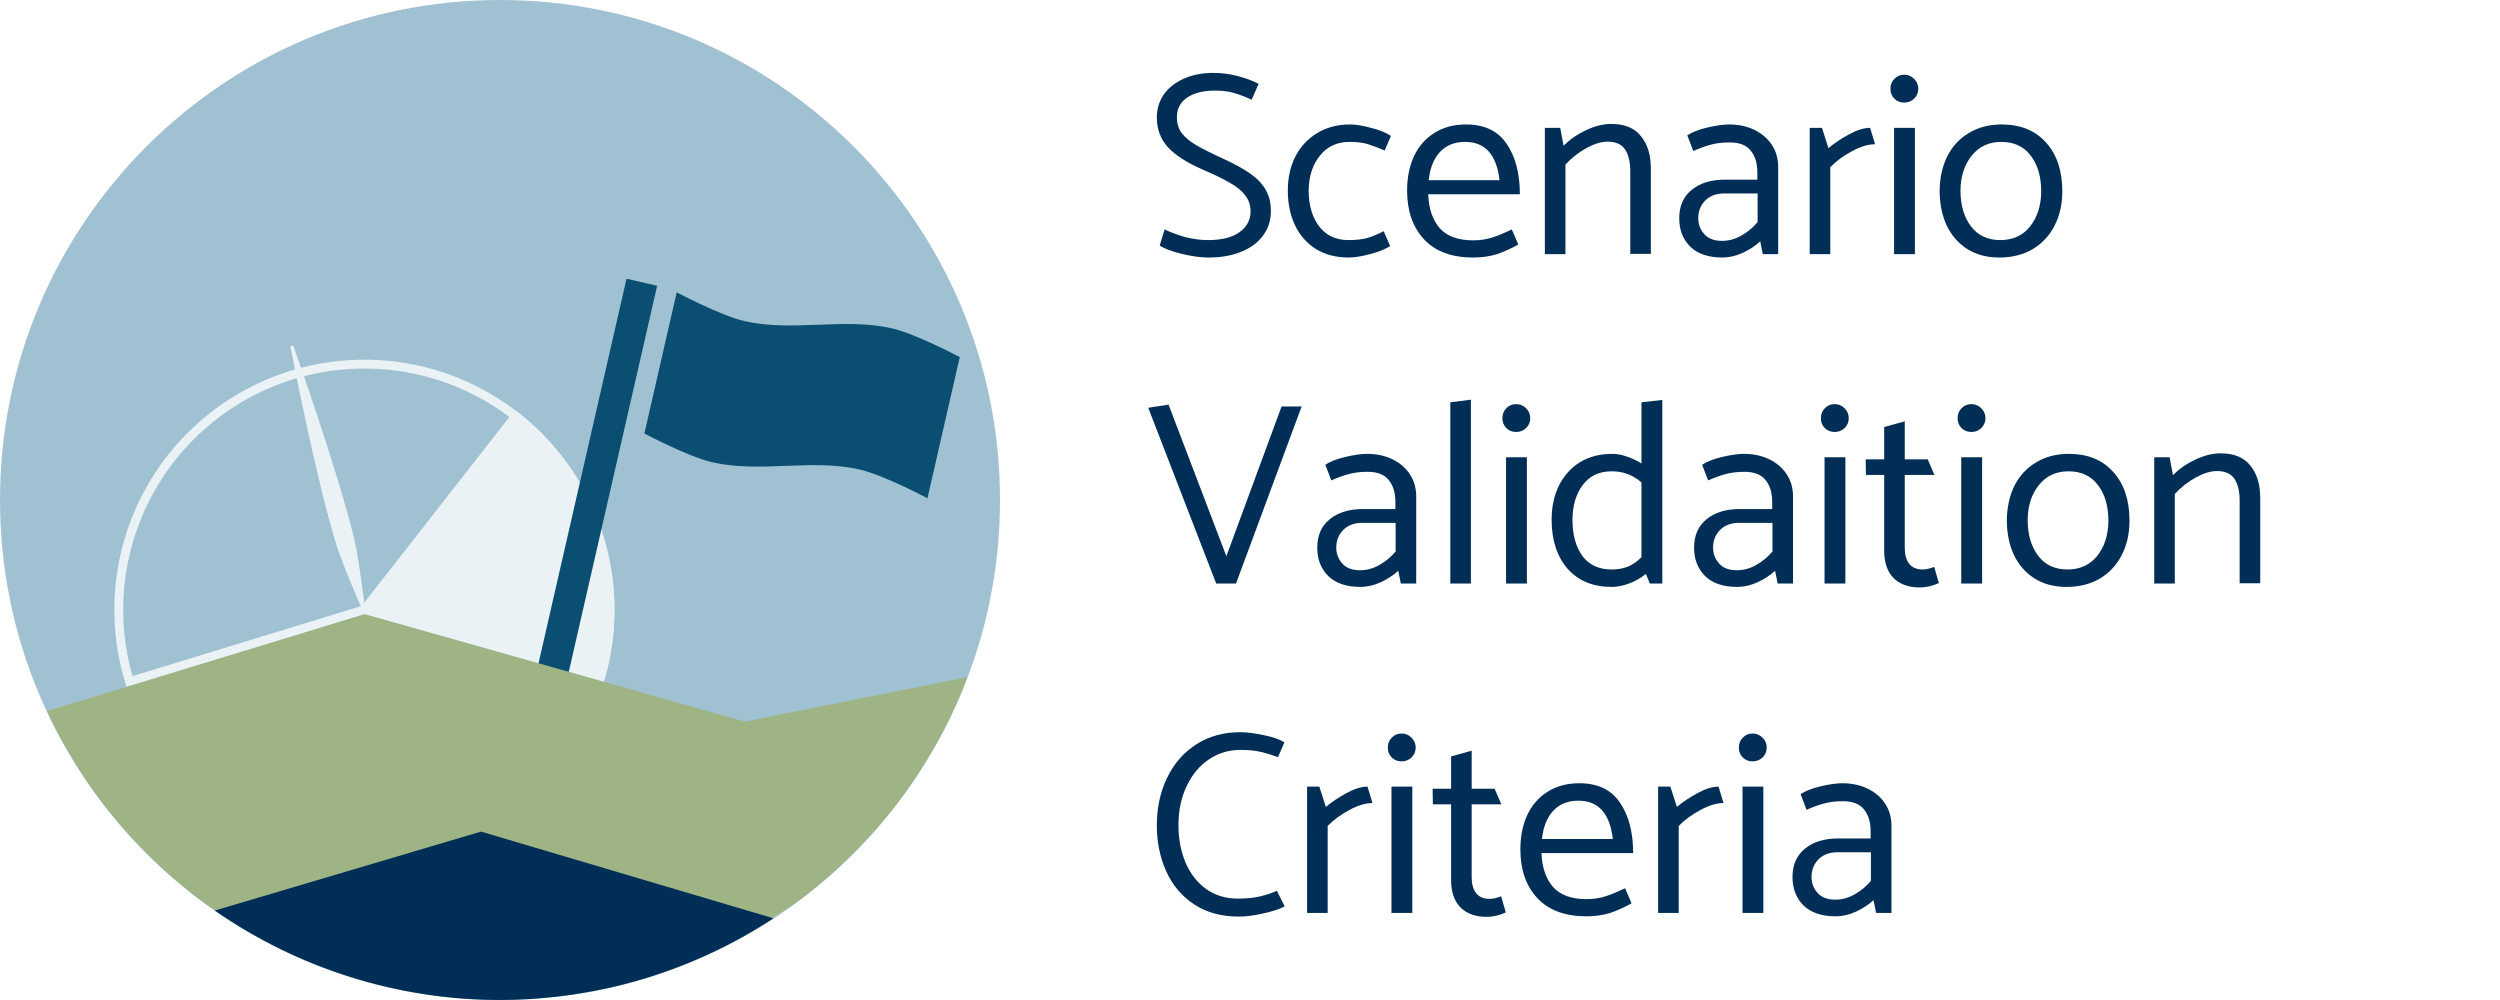
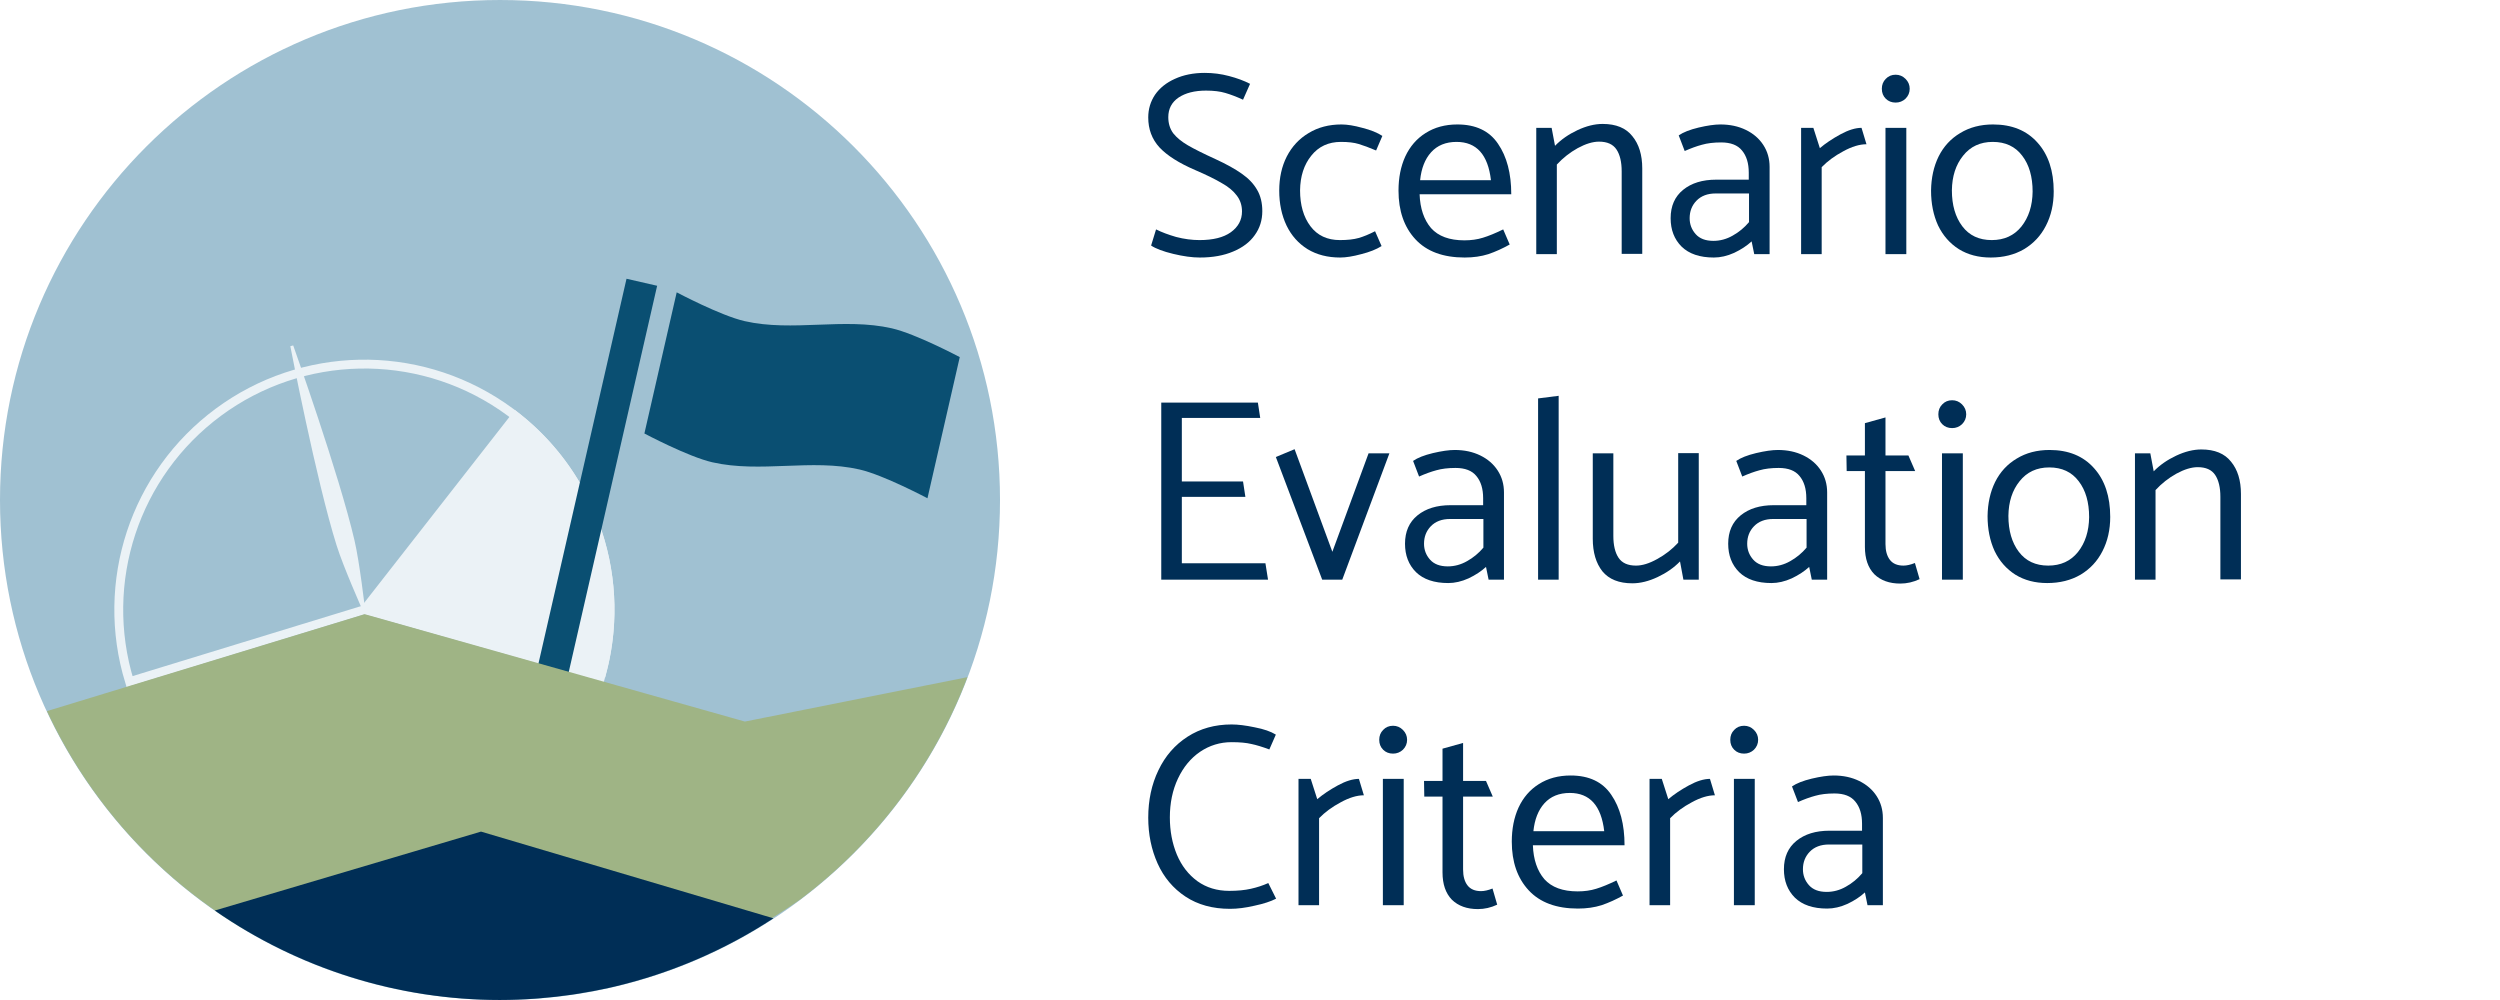
<svg xmlns="http://www.w3.org/2000/svg" version="1.1" id="svg2" xml:space="preserve" width="640" height="256" viewBox="0 0 640 256">
  <defs id="defs6" />
  <g id="g8" transform="matrix(1.333333,0,0,-1.333333,-474.3139,3852.588)">
    <g id="path1038" transform="matrix(2.834646,0,0,-2.834646,611.0355,2909.929)" />
-     <g aria-label="Scenario Validaition Criteria" transform="scale(1,-1)" id="text528" style="font-weight:bold;font-size:50px;-inkscape-font-specification:'sans-serif Bold';fill:#002e56;stroke:#ebf2f6;stroke-width:0.567">
-       <path d="m 578.398,-2842.296 q 1.35,0.9 4.25,1.6 2.9,0.7 5.1,0.7 3.7,0 6.4,-1.15 2.75,-1.15 4.15,-3.15 1.45,-2 1.45,-4.6 0,-2.4 -1,-4.1 -1,-1.75 -2.95,-3.1 -1.9,-1.35 -5.05,-2.8 -3.5,-1.6 -5.3,-2.65 -1.8,-1.05 -2.8,-2.3 -0.95,-1.3 -0.95,-3.1 0,-2.4 1.95,-3.75 2,-1.35 5.3,-1.35 2.2,0 3.7,0.45 1.55,0.45 3.4,1.3 l 1.35,-3.05 q -1.75,-0.9 -4.05,-1.5 -2.25,-0.6 -4.65,-0.6 -3.25,0 -5.75,1.15 -2.45,1.1 -3.8,3.05 -1.3,1.95 -1.3,4.35 0,3.4 2.15,5.75 2.2,2.35 6.85,4.35 3.25,1.4 5.1,2.5 1.9,1.05 2.9,2.4 1,1.3 1,3.05 0,2.45 -2.15,4 -2.1,1.5 -6,1.5 -2.2,0 -4.5,-0.6 -2.25,-0.65 -3.85,-1.45 z" style="font-weight:normal;font-family:Catamaran;-inkscape-font-specification:Catamaran;stroke:none;stroke-width:0.567" id="path2081" />
-       <path d="m 621.398,-2845.046 q -1.75,0.9 -3.15,1.3 -1.4,0.4 -3.6,0.4 -3.65,0 -5.65,-2.65 -2,-2.65 -2,-6.9 0.05,-4.05 2.15,-6.65 2.1,-2.65 5.7,-2.65 2.1,0 3.4,0.4 1.35,0.4 3.35,1.25 l 1.2,-2.8 q -1.45,-0.95 -3.85,-1.55 -2.35,-0.65 -4,-0.65 -3.6,0 -6.3,1.65 -2.7,1.6 -4.2,4.5 -1.45,2.85 -1.45,6.55 0,3.75 1.4,6.7 1.4,2.9 4.05,4.55 2.65,1.6 6.25,1.6 1.65,0 4.05,-0.65 2.4,-0.6 3.9,-1.55 z" style="font-weight:normal;font-family:Catamaran;-inkscape-font-specification:Catamaran;stroke:none;stroke-width:0.567" id="path2083" />
-       <path d="m 647.548,-2852.146 q 0,-6 -2.55,-9.7 -2.5,-3.7 -7.8,-3.7 -3.5,0 -6.1,1.65 -2.55,1.6 -3.9,4.5 -1.3,2.85 -1.3,6.55 0,5.85 3.25,9.35 3.25,3.5 9.45,3.5 2.5,0 4.55,-0.65 2.05,-0.7 4.1,-1.85 l -1.25,-2.9 q -2.25,1.1 -3.9,1.6 -1.6,0.5 -3.55,0.5 -4.3,0 -6.4,-2.35 -2.05,-2.4 -2.2,-6.5 z m -17.5,-2.7 q 0.35,-3.4 2.1,-5.35 1.8,-2 4.9,-2 5.75,0 6.6,7.35 z" style="font-weight:normal;font-family:Catamaran;-inkscape-font-specification:Catamaran;stroke:none;stroke-width:0.567" id="path2085" />
-       <path d="m 656.298,-2857.846 q 1.75,-1.9 4,-3.15 2.3,-1.25 4.1,-1.25 2.35,0 3.35,1.5 1,1.5 1,4.2 v 15.85 h 3.95 v -16.4 q 0,-3.9 -1.9,-6.2 -1.85,-2.35 -5.7,-2.35 -2.3,0 -4.85,1.2 -2.55,1.2 -4.3,3 l -0.65,-3.45 h -2.95 v 24.25 h 3.95 z" style="font-weight:normal;font-family:Catamaran;-inkscape-font-specification:Catamaran;stroke:none;stroke-width:0.567" id="path2087" />
-       <path d="m 680.848,-2860.446 q 1.8,-0.8 3.3,-1.2 1.55,-0.45 3.7,-0.45 2.75,0 4,1.55 1.3,1.55 1.3,4.25 v 1.35 h -6.25 q -3.95,0 -6.35,1.95 -2.4,1.95 -2.4,5.45 0,3.35 2.1,5.45 2.15,2.1 6.2,2.1 1.9,0 3.9,-0.9 2,-0.95 3.35,-2.2 l 0.5,2.45 h 2.95 v -16.75 q 0,-2.35 -1.2,-4.2 -1.2,-1.85 -3.35,-2.9 -2.15,-1.05 -4.9,-1.05 -1.65,0 -4.2,0.6 -2.5,0.6 -3.8,1.5 z m 0.95,12.9 q 0,-2 1.3,-3.35 1.35,-1.4 3.7,-1.4 h 6.4 v 5.5 q -1.35,1.6 -3.15,2.6 -1.75,1 -3.7,1 -2.25,0 -3.4,-1.3 -1.15,-1.3 -1.15,-3.05 z" style="font-weight:normal;font-family:Catamaran;-inkscape-font-specification:Catamaran;stroke:none;stroke-width:0.567" id="path2089" />
-       <path d="m 707.148,-2857.346 q 1.7,-1.75 4.15,-3.05 2.45,-1.35 4.45,-1.35 l -0.95,-3.15 q -1.75,0 -4.05,1.25 -2.3,1.25 -3.95,2.65 l -1.25,-3.9 h -2.35 v 24.25 h 3.95 z" style="font-weight:normal;font-family:Catamaran;-inkscape-font-specification:Catamaran;stroke:none;stroke-width:0.567" id="path2091" />
-       <path d="m 721.348,-2869.746 q 1.1,0 1.9,-0.75 0.8,-0.8 0.8,-1.9 0,-1.1 -0.8,-1.9 -0.8,-0.8 -1.9,-0.8 -1.15,0 -1.9,0.8 -0.75,0.75 -0.75,1.9 0,1.15 0.75,1.9 0.75,0.75 1.9,0.75 z m 2.05,29.1 v -24.25 h -4 v 24.25 z" style="font-weight:normal;font-family:Catamaran;-inkscape-font-specification:Catamaran;stroke:none;stroke-width:0.567" id="path2093" />
-       <path d="m 751.698,-2852.696 q 0,3.7 -1.5,6.6 -1.45,2.85 -4.2,4.5 -2.75,1.6 -6.4,1.6 -3.5,0 -6.1,-1.6 -2.6,-1.65 -4,-4.55 -1.35,-2.95 -1.35,-6.7 0.05,-3.7 1.45,-6.55 1.45,-2.9 4.15,-4.5 2.7,-1.65 6.3,-1.65 5.45,0 8.55,3.5 3.1,3.45 3.1,9.35 z m -11.9,9.35 q 3.6,0 5.7,-2.6 2.1,-2.65 2.15,-6.7 0,-4.3 -2,-6.9 -2,-2.65 -5.65,-2.65 -3.6,0 -5.7,2.65 -2.1,2.6 -2.15,6.65 0,4.25 2,6.9 2,2.65 5.65,2.65 z" style="font-weight:normal;font-family:Catamaran;-inkscape-font-specification:Catamaran;stroke:none;stroke-width:0.567" id="path2095" />
-       <path d="m 580.098,-2811.752 -3.9,0.6 13.05,33.75 h 3.8 l 12.6,-34 h -3.85 l -10.6,28.75 z" style="font-weight:normal;font-family:Catamaran;-inkscape-font-specification:Catamaran;stroke:none;stroke-width:0.567" id="path2097" />
-       <path d="m 611.348,-2797.202 q 1.8,-0.8 3.3,-1.2 1.55,-0.45 3.7,-0.45 2.75,0 4,1.55 1.3,1.55 1.3,4.25 v 1.35 h -6.25 q -3.95,0 -6.35,1.95 -2.4,1.95 -2.4,5.45 0,3.35 2.1,5.45 2.15,2.1 6.2,2.1 1.9,0 3.9,-0.9 2,-0.95 3.35,-2.2 l 0.5,2.45 h 2.95 v -16.75 q 0,-2.35 -1.2,-4.2 -1.2,-1.85 -3.35,-2.9 -2.15,-1.05 -4.9,-1.05 -1.65,0 -4.2,0.6 -2.5,0.6 -3.8,1.5 z m 0.95,12.9 q 0,-2 1.3,-3.35 1.35,-1.4 3.7,-1.4 h 6.4 v 5.5 q -1.35,1.6 -3.15,2.6 -1.75,1 -3.7,1 -2.25,0 -3.4,-1.3 -1.15,-1.3 -1.15,-3.05 z" style="font-weight:normal;font-family:Catamaran;-inkscape-font-specification:Catamaran;stroke:none;stroke-width:0.567" id="path2099" />
-       <path d="m 638.148,-2777.402 v -35.3 l -3.95,0.5 v 34.8 z" style="font-weight:normal;font-family:Catamaran;-inkscape-font-specification:Catamaran;stroke:none;stroke-width:0.567" id="path2101" />
-       <path d="m 646.848,-2806.502 q 1.1,0 1.9,-0.75 0.8,-0.8 0.8,-1.9 0,-1.1 -0.8,-1.9 -0.8,-0.8 -1.9,-0.8 -1.15,0 -1.9,0.8 -0.75,0.75 -0.75,1.9 0,1.15 0.75,1.9 0.75,0.75 1.9,0.75 z m 2.05,29.1 v -24.25 h -4 v 24.25 z" style="font-weight:normal;font-family:Catamaran;-inkscape-font-specification:Catamaran;stroke:none;stroke-width:0.567" id="path2103" />
-       <path d="m 674.898,-2812.652 v 35.25 h -2.4 l -0.75,-1.85 q -1.5,1.2 -3.25,1.85 -1.75,0.65 -3.3,0.65 -5.4,0 -8.5,-3.5 -3.05,-3.55 -3.05,-9.4 0,-3.7 1.4,-6.55 1.45,-2.9 4.05,-4.5 2.65,-1.6 6.2,-1.6 1.3,0 2.75,0.5 1.5,0.5 2.85,1.35 v -11.75 z m -9.75,32.55 q 1.8,0 3.15,-0.55 1.4,-0.6 2.6,-1.8 v -14.35 q -2.4,-2.15 -5.7,-2.15 -3.6,0 -5.55,2.6 -1.95,2.55 -2,6.65 0,4.35 1.9,7 1.95,2.6 5.6,2.6 z" style="font-weight:normal;font-family:Catamaran;-inkscape-font-specification:Catamaran;stroke:none;stroke-width:0.567" id="path2105" />
-       <path d="m 683.698,-2797.202 q 1.8,-0.8 3.3,-1.2 1.55,-0.45 3.7,-0.45 2.75,0 4,1.55 1.3,1.55 1.3,4.25 v 1.35 h -6.25 q -3.95,0 -6.35,1.95 -2.4,1.95 -2.4,5.45 0,3.35 2.1,5.45 2.15,2.1 6.2,2.1 1.9,0 3.9,-0.9 2,-0.95 3.35,-2.2 l 0.5,2.45 h 2.95 v -16.75 q 0,-2.35 -1.2,-4.2 -1.2,-1.85 -3.35,-2.9 -2.15,-1.05 -4.9,-1.05 -1.65,0 -4.2,0.6 -2.5,0.6 -3.8,1.5 z m 0.95,12.9 q 0,-2 1.3,-3.35 1.35,-1.4 3.7,-1.4 h 6.4 v 5.5 q -1.35,1.6 -3.15,2.6 -1.75,1 -3.7,1 -2.25,0 -3.4,-1.3 -1.15,-1.3 -1.15,-3.05 z" style="font-weight:normal;font-family:Catamaran;-inkscape-font-specification:Catamaran;stroke:none;stroke-width:0.567" id="path2107" />
-       <path d="m 707.998,-2806.502 q 1.1,0 1.9,-0.75 0.8,-0.8 0.8,-1.9 0,-1.1 -0.8,-1.9 -0.8,-0.8 -1.9,-0.8 -1.15,0 -1.9,0.8 -0.75,0.75 -0.75,1.9 0,1.15 0.75,1.9 0.75,0.75 1.9,0.75 z m 2.05,29.1 v -24.25 h -4 v 24.25 z" style="font-weight:normal;font-family:Catamaran;-inkscape-font-specification:Catamaran;stroke:none;stroke-width:0.567" id="path2109" />
-       <path d="m 721.448,-2801.252 v -7.3 l -3.95,1.1 v 6.2 h -3.55 l 0.05,3 h 3.5 v 14.55 q 0,3.4 1.8,5.25 1.85,1.8 5,1.8 1.9,0 3.7,-0.85 l -0.9,-3.1 q -1.25,0.5 -2.2,0.5 -1.75,0 -2.6,-1.1 -0.85,-1.1 -0.85,-3.05 v -14 h 5.7 l -1.3,-3 z" style="font-weight:normal;font-family:Catamaran;-inkscape-font-specification:Catamaran;stroke:none;stroke-width:0.567" id="path2111" />
-       <path d="m 734.248,-2806.502 q 1.1,0 1.9,-0.75 0.8,-0.8 0.8,-1.9 0,-1.1 -0.8,-1.9 -0.8,-0.8 -1.9,-0.8 -1.15,0 -1.9,0.8 -0.75,0.75 -0.75,1.9 0,1.15 0.75,1.9 0.75,0.75 1.9,0.75 z m 2.05,29.1 v -24.25 h -4 v 24.25 z" style="font-weight:normal;font-family:Catamaran;-inkscape-font-specification:Catamaran;stroke:none;stroke-width:0.567" id="path2113" />
-       <path d="m 764.598,-2789.452 q 0,3.7 -1.5,6.6 -1.45,2.85 -4.2,4.5 -2.75,1.6 -6.4,1.6 -3.5,0 -6.1,-1.6 -2.6,-1.65 -4,-4.55 -1.35,-2.95 -1.35,-6.7 0.05,-3.7 1.45,-6.55 1.45,-2.9 4.15,-4.5 2.7,-1.65 6.3,-1.65 5.45,0 8.55,3.5 3.1,3.45 3.1,9.35 z m -11.9,9.35 q 3.6,0 5.7,-2.6 2.1,-2.65 2.15,-6.7 0,-4.3 -2,-6.9 -2,-2.65 -5.65,-2.65 -3.6,0 -5.7,2.65 -2.1,2.6 -2.15,6.65 0,4.25 2,6.9 2,2.65 5.65,2.65 z" style="font-weight:normal;font-family:Catamaran;-inkscape-font-specification:Catamaran;stroke:none;stroke-width:0.567" id="path2115" />
-       <path d="m 773.298,-2794.602 q 1.75,-1.9 4,-3.15 2.3,-1.25 4.1,-1.25 2.35,0 3.35,1.5 1,1.5 1,4.2 v 15.85 h 3.95 v -16.4 q 0,-3.9 -1.9,-6.2 -1.85,-2.35 -5.7,-2.35 -2.3,0 -4.85,1.2 -2.55,1.2 -4.3,3 l -0.65,-3.45 h -2.95 v 24.25 h 3.95 z" style="font-weight:normal;font-family:Catamaran;-inkscape-font-specification:Catamaran;stroke:none;stroke-width:0.567" id="path2117" />
-       <path d="m 602.348,-2746.909 q -1.45,-0.9 -4.05,-1.4 -2.6,-0.55 -4.45,-0.55 -4.8,0 -8.45,2.35 -3.65,2.35 -5.6,6.45 -1.95,4.05 -1.95,9.1 0,4.8 1.8,8.8 1.8,4 5.35,6.35 3.55,2.35 8.55,2.35 2.15,0 4.7,-0.6 2.6,-0.55 4.15,-1.35 l -1.5,-3 q -1.55,0.7 -3.35,1.1 -1.75,0.4 -4.15,0.4 -3.5,0 -6.1,-1.85 -2.6,-1.9 -3.95,-5.1 -1.35,-3.25 -1.35,-7.15 0,-4.15 1.55,-7.45 1.55,-3.3 4.25,-5.15 2.75,-1.85 6.05,-1.85 2.35,0 3.8,0.35 1.45,0.3 3.45,1.05 z" style="font-weight:normal;font-family:Catamaran;-inkscape-font-specification:Catamaran;stroke:none;stroke-width:0.567" id="path2119" />
-       <path d="m 610.648,-2730.858 q 1.7,-1.75 4.15,-3.05 2.45,-1.35 4.45,-1.35 l -0.95,-3.15 q -1.75,0 -4.05,1.25 -2.3,1.25 -3.95,2.65 l -1.25,-3.9 h -2.35 v 24.25 h 3.95 z" style="font-weight:normal;font-family:Catamaran;-inkscape-font-specification:Catamaran;stroke:none;stroke-width:0.567" id="path2121" />
-       <path d="m 624.848,-2743.258 q 1.1,0 1.9,-0.75 0.8,-0.8 0.8,-1.9 0,-1.1 -0.8,-1.9 -0.8,-0.8 -1.9,-0.8 -1.15,0 -1.9,0.8 -0.75,0.75 -0.75,1.9 0,1.15 0.75,1.9 0.75,0.75 1.9,0.75 z m 2.05,29.1 v -24.25 h -4 v 24.25 z" style="font-weight:normal;font-family:Catamaran;-inkscape-font-specification:Catamaran;stroke:none;stroke-width:0.567" id="path2123" />
-       <path d="m 638.298,-2738.008 v -7.3 l -3.95,1.1 v 6.2 h -3.55 l 0.05,3 h 3.5 v 14.55 q 0,3.4 1.8,5.25 1.85,1.8 5,1.8 1.9,0 3.7,-0.85 l -0.9,-3.1 q -1.25,0.5 -2.2,0.5 -1.75,0 -2.6,-1.1 -0.85,-1.1 -0.85,-3.05 v -14 h 5.7 l -1.3,-3 z" style="font-weight:normal;font-family:Catamaran;-inkscape-font-specification:Catamaran;stroke:none;stroke-width:0.567" id="path2125" />
-       <path d="m 669.298,-2725.659 q 0,-6 -2.55,-9.7 -2.5,-3.7 -7.8,-3.7 -3.5,0 -6.1,1.65 -2.55,1.6 -3.9,4.5 -1.3,2.85 -1.3,6.55 0,5.85 3.25,9.35 3.25,3.5 9.45,3.5 2.5,0 4.55,-0.65 2.05,-0.7 4.1,-1.85 l -1.25,-2.9 q -2.25,1.1 -3.9,1.6 -1.6,0.5 -3.55,0.5 -4.3,0 -6.4,-2.35 -2.05,-2.4 -2.2,-6.5 z m -17.5,-2.7 q 0.35,-3.4 2.1,-5.35 1.8,-2 4.9,-2 5.75,0 6.6,7.35 z" style="font-weight:normal;font-family:Catamaran;-inkscape-font-specification:Catamaran;stroke:none;stroke-width:0.567" id="path2127" />
-       <path d="m 678.048,-2730.858 q 1.7,-1.75 4.15,-3.05 2.45,-1.35 4.45,-1.35 l -0.95,-3.15 q -1.75,0 -4.05,1.25 -2.3,1.25 -3.95,2.65 l -1.25,-3.9 h -2.35 v 24.25 h 3.95 z" style="font-weight:normal;font-family:Catamaran;-inkscape-font-specification:Catamaran;stroke:none;stroke-width:0.567" id="path2129" />
-       <path d="m 692.248,-2743.258 q 1.1,0 1.9,-0.75 0.8,-0.8 0.8,-1.9 0,-1.1 -0.8,-1.9 -0.8,-0.8 -1.9,-0.8 -1.15,0 -1.9,0.8 -0.75,0.75 -0.75,1.9 0,1.15 0.75,1.9 0.75,0.75 1.9,0.75 z m 2.05,29.1 v -24.25 h -4 v 24.25 z" style="font-weight:normal;font-family:Catamaran;-inkscape-font-specification:Catamaran;stroke:none;stroke-width:0.567" id="path2131" />
-       <path d="m 702.598,-2733.959 q 1.8,-0.8 3.3,-1.2 1.55,-0.45 3.7,-0.45 2.75,0 4,1.55 1.3,1.55 1.3,4.25 v 1.35 h -6.25 q -3.95,0 -6.35,1.95 -2.4,1.95 -2.4,5.45 0,3.35 2.1,5.45 2.15,2.1 6.2,2.1 1.9,0 3.9,-0.9 2,-0.95 3.35,-2.2 l 0.5,2.45 h 2.95 v -16.75 q 0,-2.35 -1.2,-4.2 -1.2,-1.85 -3.35,-2.9 -2.15,-1.05 -4.9,-1.05 -1.65,0 -4.2,0.6 -2.5,0.6 -3.8,1.5 z m 0.95,12.9 q 0,-2 1.3,-3.35 1.35,-1.4 3.7,-1.4 h 6.4 v 5.5 q -1.35,1.6 -3.15,2.6 -1.75,1 -3.7,1 -2.25,0 -3.4,-1.3 -1.15,-1.3 -1.15,-3.05 z" style="font-weight:normal;font-family:Catamaran;-inkscape-font-specification:Catamaran;stroke:none;stroke-width:0.567" id="path2133" />
+     <g aria-label="Scenario Evaluation Criteria" transform="scale(1,-1)" id="text381" style="font-size:50px;font-family:Catamaran;-inkscape-font-specification:Catamaran;fill:#002e56;stroke-width:1.701">
+       <path d="m 576.748,-2842.296 q 1.35,0.9 4.25,1.6 2.9,0.7 5.1,0.7 3.7,0 6.4,-1.15 2.75,-1.15 4.15,-3.15 1.45,-2 1.45,-4.6 0,-2.4 -1,-4.1 -1,-1.75 -2.95,-3.1 -1.9,-1.35 -5.05,-2.8 -3.5,-1.6 -5.3,-2.65 -1.8,-1.05 -2.8,-2.3 -0.95,-1.3 -0.95,-3.1 0,-2.4 1.95,-3.75 2,-1.35 5.3,-1.35 2.2,0 3.7,0.45 1.55,0.45 3.4,1.3 l 1.35,-3.05 q -1.75,-0.9 -4.05,-1.5 -2.25,-0.6 -4.65,-0.6 -3.25,0 -5.75,1.15 -2.45,1.1 -3.8,3.05 -1.3,1.95 -1.3,4.35 0,3.4 2.15,5.75 2.2,2.35 6.85,4.35 3.25,1.4 5.1,2.5 1.9,1.05 2.9,2.4 1,1.3 1,3.05 0,2.45 -2.15,4 -2.1,1.5 -6,1.5 -2.2,0 -4.5,-0.6 -2.25,-0.65 -3.85,-1.45 z" id="path303" />
+       <path d="m 619.748,-2845.046 q -1.75,0.9 -3.15,1.3 -1.4,0.4 -3.6,0.4 -3.65,0 -5.65,-2.65 -2,-2.65 -2,-6.9 0.05,-4.05 2.15,-6.65 2.1,-2.65 5.7,-2.65 2.1,0 3.4,0.4 1.35,0.4 3.35,1.25 l 1.2,-2.8 q -1.45,-0.95 -3.85,-1.55 -2.35,-0.65 -4,-0.65 -3.6,0 -6.3,1.65 -2.7,1.6 -4.2,4.5 -1.45,2.85 -1.45,6.55 0,3.75 1.4,6.7 1.4,2.9 4.05,4.55 2.65,1.6 6.25,1.6 1.65,0 4.05,-0.65 2.4,-0.6 3.9,-1.55 z" id="path305" />
+       <path d="m 645.898,-2852.146 q 0,-6 -2.55,-9.7 -2.5,-3.7 -7.8,-3.7 -3.5,0 -6.1,1.65 -2.55,1.6 -3.9,4.5 -1.3,2.85 -1.3,6.55 0,5.85 3.25,9.35 3.25,3.5 9.45,3.5 2.5,0 4.55,-0.65 2.05,-0.7 4.1,-1.85 l -1.25,-2.9 q -2.25,1.1 -3.9,1.6 -1.6,0.5 -3.55,0.5 -4.3,0 -6.4,-2.35 -2.05,-2.4 -2.2,-6.5 z m -17.5,-2.7 q 0.35,-3.4 2.1,-5.35 1.8,-2 4.9,-2 5.75,0 6.6,7.35 z" id="path307" />
+       <path d="m 654.648,-2857.846 q 1.75,-1.9 4,-3.15 2.3,-1.25 4.1,-1.25 2.35,0 3.35,1.5 1,1.5 1,4.2 v 15.85 h 3.95 v -16.4 q 0,-3.9 -1.9,-6.2 -1.85,-2.35 -5.7,-2.35 -2.3,0 -4.85,1.2 -2.55,1.2 -4.3,3 l -0.65,-3.45 h -2.95 v 24.25 h 3.95 z" id="path309" />
+       <path d="m 679.198,-2860.446 q 1.8,-0.8 3.3,-1.2 1.55,-0.45 3.7,-0.45 2.75,0 4,1.55 1.3,1.55 1.3,4.25 v 1.35 h -6.25 q -3.95,0 -6.35,1.95 -2.4,1.95 -2.4,5.45 0,3.35 2.1,5.45 2.15,2.1 6.2,2.1 1.9,0 3.9,-0.9 2,-0.95 3.35,-2.2 l 0.5,2.45 h 2.95 v -16.75 q 0,-2.35 -1.2,-4.2 -1.2,-1.85 -3.35,-2.9 -2.15,-1.05 -4.9,-1.05 -1.65,0 -4.2,0.6 -2.5,0.6 -3.8,1.5 z m 0.95,12.9 q 0,-2 1.3,-3.35 1.35,-1.4 3.7,-1.4 h 6.4 v 5.5 q -1.35,1.6 -3.15,2.6 -1.75,1 -3.7,1 -2.25,0 -3.4,-1.3 -1.15,-1.3 -1.15,-3.05 z" id="path311" />
+       <path d="m 705.498,-2857.346 q 1.7,-1.75 4.15,-3.05 2.45,-1.35 4.45,-1.35 l -0.95,-3.15 q -1.75,0 -4.05,1.25 -2.3,1.25 -3.95,2.65 l -1.25,-3.9 h -2.35 v 24.25 h 3.95 z" id="path313" />
+       <path d="m 719.698,-2869.746 q 1.1,0 1.9,-0.75 0.8,-0.8 0.8,-1.9 0,-1.1 -0.8,-1.9 -0.8,-0.8 -1.9,-0.8 -1.15,0 -1.9,0.8 -0.75,0.75 -0.75,1.9 0,1.15 0.75,1.9 0.75,0.75 1.9,0.75 z m 2.05,29.1 v -24.25 h -4 v 24.25 z" id="path315" />
+       <path d="m 750.048,-2852.696 q 0,3.7 -1.5,6.6 -1.45,2.85 -4.2,4.5 -2.75,1.6 -6.4,1.6 -3.5,0 -6.1,-1.6 -2.6,-1.65 -4,-4.55 -1.35,-2.95 -1.35,-6.7 0.05,-3.7 1.45,-6.55 1.45,-2.9 4.15,-4.5 2.7,-1.65 6.3,-1.65 5.45,0 8.55,3.5 3.1,3.45 3.1,9.35 z m -11.9,9.35 q 3.6,0 5.7,-2.6 2.1,-2.65 2.15,-6.7 0,-4.3 -2,-6.9 -2,-2.65 -5.65,-2.65 -3.6,0 -5.7,2.65 -2.1,2.6 -2.15,6.65 0,4.25 2,6.9 2,2.65 5.65,2.65 z" id="path317" />
+       <path d="m 599.198,-2778.146 -0.5,-3.15 h -16.05 v -12.75 h 12.2 l -0.45,-2.95 h -11.75 v -12.2 h 15.05 l -0.45,-2.95 h -18.55 v 34 z" id="path319" />
+       <path d="m 613.448,-2778.146 9.05,-24.25 h -4 l -6.95,18.9 -7.25,-19.7 -3.6,1.5 8.9,23.55 z" id="path321" />
+       <path d="m 628.198,-2797.946 q 1.8,-0.8 3.3,-1.2 1.55,-0.45 3.7,-0.45 2.75,0 4,1.55 1.3,1.55 1.3,4.25 v 1.35 h -6.25 q -3.95,0 -6.35,1.95 -2.4,1.95 -2.4,5.45 0,3.35 2.1,5.45 2.15,2.1 6.2,2.1 1.9,0 3.9,-0.9 2,-0.95 3.35,-2.2 l 0.5,2.45 h 2.95 v -16.75 q 0,-2.35 -1.2,-4.2 -1.2,-1.85 -3.35,-2.9 -2.15,-1.05 -4.9,-1.05 -1.65,0 -4.2,0.6 -2.5,0.6 -3.8,1.5 z m 0.95,12.9 q 0,-2 1.3,-3.35 1.35,-1.4 3.7,-1.4 h 6.4 v 5.5 q -1.35,1.6 -3.15,2.6 -1.75,1 -3.7,1 -2.25,0 -3.4,-1.3 -1.15,-1.3 -1.15,-3.05 z" id="path323" />
+       <path d="m 654.998,-2778.146 v -35.3 l -3.95,0.5 v 34.8 z" id="path325" />
+       <path d="m 677.948,-2785.246 q -1.75,1.9 -4.05,3.15 -2.25,1.25 -4.05,1.25 -2.35,0 -3.35,-1.5 -1,-1.5 -1,-4.2 v -15.85 h -3.95 v 16.4 q 0,3.9 1.85,6.25 1.9,2.3 5.75,2.3 2.3,0 4.85,-1.2 2.55,-1.2 4.3,-3 l 0.65,3.5 h 2.95 v -24.3 h -3.95 z" id="path327" />
+       <path d="m 690.248,-2797.946 q 1.8,-0.8 3.3,-1.2 1.55,-0.45 3.7,-0.45 2.75,0 4,1.55 1.3,1.55 1.3,4.25 v 1.35 h -6.25 q -3.95,0 -6.35,1.95 -2.4,1.95 -2.4,5.45 0,3.35 2.1,5.45 2.15,2.1 6.2,2.1 1.9,0 3.9,-0.9 2,-0.95 3.35,-2.2 l 0.5,2.45 h 2.95 v -16.75 q 0,-2.35 -1.2,-4.2 -1.2,-1.85 -3.35,-2.9 -2.15,-1.05 -4.9,-1.05 -1.65,0 -4.2,0.6 -2.5,0.6 -3.8,1.5 z m 0.95,12.9 q 0,-2 1.3,-3.35 1.35,-1.4 3.7,-1.4 h 6.4 v 5.5 q -1.35,1.6 -3.15,2.6 -1.75,1 -3.7,1 -2.25,0 -3.4,-1.3 -1.15,-1.3 -1.15,-3.05 z" id="path329" />
+       <path d="m 717.748,-2801.996 v -7.3 l -3.95,1.1 v 6.2 h -3.55 l 0.05,3 h 3.5 v 14.55 q 0,3.4 1.8,5.25 1.85,1.8 5,1.8 1.9,0 3.7,-0.85 l -0.9,-3.1 q -1.25,0.5 -2.2,0.5 -1.75,0 -2.6,-1.1 -0.85,-1.1 -0.85,-3.05 v -14 h 5.7 l -1.3,-3 z" id="path331" />
+       <path d="m 730.548,-2807.246 q 1.1,0 1.9,-0.75 0.8,-0.8 0.8,-1.9 0,-1.1 -0.8,-1.9 -0.8,-0.8 -1.9,-0.8 -1.15,0 -1.9,0.8 -0.75,0.75 -0.75,1.9 0,1.15 0.75,1.9 0.75,0.75 1.9,0.75 z m 2.05,29.1 v -24.25 h -4 v 24.25 z" id="path333" />
+       <path d="m 760.898,-2790.196 q 0,3.7 -1.5,6.6 -1.45,2.85 -4.2,4.5 -2.75,1.6 -6.4,1.6 -3.5,0 -6.1,-1.6 -2.6,-1.65 -4,-4.55 -1.35,-2.95 -1.35,-6.7 0.05,-3.7 1.45,-6.55 1.45,-2.9 4.15,-4.5 2.7,-1.65 6.3,-1.65 5.45,0 8.55,3.5 3.1,3.45 3.1,9.35 z m -11.9,9.35 q 3.6,0 5.7,-2.6 2.1,-2.65 2.15,-6.7 0,-4.3 -2,-6.9 -2,-2.65 -5.65,-2.65 -3.6,0 -5.7,2.65 -2.1,2.6 -2.15,6.65 0,4.25 2,6.9 2,2.65 5.65,2.65 z" id="path335" />
+       <path d="m 769.598,-2795.346 q 1.75,-1.9 4,-3.15 2.3,-1.25 4.1,-1.25 2.35,0 3.35,1.5 1,1.5 1,4.2 v 15.85 h 3.95 v -16.4 q 0,-3.9 -1.9,-6.2 -1.85,-2.35 -5.7,-2.35 -2.3,0 -4.85,1.2 -2.55,1.2 -4.3,3 l -0.65,-3.45 h -2.95 v 24.25 h 3.95 z" id="path337" />
+       <path d="m 600.698,-2748.396 q -1.45,-0.9 -4.05,-1.4 -2.6,-0.55 -4.45,-0.55 -4.8,0 -8.45,2.35 -3.65,2.35 -5.6,6.45 -1.95,4.05 -1.95,9.1 0,4.8 1.8,8.8 1.8,4 5.35,6.35 3.55,2.35 8.55,2.35 2.15,0 4.7,-0.6 2.6,-0.55 4.15,-1.35 l -1.5,-3 q -1.55,0.7 -3.35,1.1 -1.75,0.4 -4.15,0.4 -3.5,0 -6.1,-1.85 -2.6,-1.9 -3.95,-5.1 -1.35,-3.25 -1.35,-7.15 0,-4.15 1.55,-7.45 1.55,-3.3 4.25,-5.15 2.75,-1.85 6.05,-1.85 2.35,0 3.8,0.35 1.45,0.3 3.45,1.05 z" id="path339" />
+       <path d="m 608.998,-2732.346 q 1.7,-1.75 4.15,-3.05 2.45,-1.35 4.45,-1.35 l -0.95,-3.15 q -1.75,0 -4.05,1.25 -2.3,1.25 -3.95,2.65 l -1.25,-3.9 h -2.35 v 24.25 h 3.95 z" id="path341" />
+       <path d="m 623.198,-2744.746 q 1.1,0 1.9,-0.75 0.8,-0.8 0.8,-1.9 0,-1.1 -0.8,-1.9 -0.8,-0.8 -1.9,-0.8 -1.15,0 -1.9,0.8 -0.75,0.75 -0.75,1.9 0,1.15 0.75,1.9 0.75,0.75 1.9,0.75 z m 2.05,29.1 v -24.25 h -4 v 24.25 z" id="path343" />
+       <path d="m 636.648,-2739.496 v -7.3 l -3.95,1.1 v 6.2 h -3.55 l 0.05,3 h 3.5 v 14.55 q 0,3.4 1.8,5.25 1.85,1.8 5,1.8 1.9,0 3.7,-0.85 l -0.9,-3.1 q -1.25,0.5 -2.2,0.5 -1.75,0 -2.6,-1.1 -0.85,-1.1 -0.85,-3.05 v -14 h 5.7 l -1.3,-3 z" id="path345" />
+       <path d="m 667.648,-2727.146 q 0,-6 -2.55,-9.7 -2.5,-3.7 -7.8,-3.7 -3.5,0 -6.1,1.65 -2.55,1.6 -3.9,4.5 -1.3,2.85 -1.3,6.55 0,5.85 3.25,9.35 3.25,3.5 9.45,3.5 2.5,0 4.55,-0.65 2.05,-0.7 4.1,-1.85 l -1.25,-2.9 q -2.25,1.1 -3.9,1.6 -1.6,0.5 -3.55,0.5 -4.3,0 -6.4,-2.35 -2.05,-2.4 -2.2,-6.5 z m -17.5,-2.7 q 0.35,-3.4 2.1,-5.35 1.8,-2 4.9,-2 5.75,0 6.6,7.35 z" id="path347" />
+       <path d="m 676.398,-2732.346 q 1.7,-1.75 4.15,-3.05 2.45,-1.35 4.45,-1.35 l -0.95,-3.15 q -1.75,0 -4.05,1.25 -2.3,1.25 -3.95,2.65 l -1.25,-3.9 h -2.35 v 24.25 h 3.95 z" id="path349" />
+       <path d="m 690.598,-2744.746 q 1.1,0 1.9,-0.75 0.8,-0.8 0.8,-1.9 0,-1.1 -0.8,-1.9 -0.8,-0.8 -1.9,-0.8 -1.15,0 -1.9,0.8 -0.75,0.75 -0.75,1.9 0,1.15 0.75,1.9 0.75,0.75 1.9,0.75 z m 2.05,29.1 v -24.25 h -4 v 24.25 z" id="path351" />
+       <path d="m 700.948,-2735.446 q 1.8,-0.8 3.3,-1.2 1.55,-0.45 3.7,-0.45 2.75,0 4,1.55 1.3,1.55 1.3,4.25 v 1.35 h -6.25 q -3.95,0 -6.35,1.95 -2.4,1.95 -2.4,5.45 0,3.35 2.1,5.45 2.15,2.1 6.2,2.1 1.9,0 3.9,-0.9 2,-0.95 3.35,-2.2 l 0.5,2.45 h 2.95 v -16.75 q 0,-2.35 -1.2,-4.2 -1.2,-1.85 -3.35,-2.9 -2.15,-1.05 -4.9,-1.05 -1.65,0 -4.2,0.6 -2.5,0.6 -3.8,1.5 z m 0.95,12.9 q 0,-2 1.3,-3.35 1.35,-1.4 3.7,-1.4 h 6.4 v 5.5 q -1.35,1.6 -3.15,2.6 -1.75,1 -3.7,1 -2.25,0 -3.4,-1.3 -1.15,-1.3 -1.15,-3.05 z" id="path353" />
    </g>
    <g id="g981" transform="matrix(2.834646,0,0,-2.834646,355.7355,2889.441)">
      <circle style="fill:#a0c1d2;fill-opacity:1;stroke:none;stroke-width:2.508" id="path1268" cx="33.867" cy="33.867" r="33.867" />
      <g id="g2237" transform="rotate(29.73591,-143.6132,176.6593)">
        <path style="fill:none;fill-opacity:1;stroke:#ebf2f6;stroke-width:0.6;stroke-dasharray:none;stroke-opacity:1" id="path1588" d="m -76.014,-12.231 a 16.637,16.637 0 0 1 -3.826,-18.836 16.637,16.637 0 0 1 16.491,-9.874 16.637,16.637 0 0 1 14.797,12.267 l -16.066,4.321 z" />
        <path style="fill:#ebf2f6;fill-opacity:1;stroke:#ebf2f6;stroke-width:0.6;stroke-dasharray:none;stroke-opacity:1" id="path2056" d="m -62.226,-40.817 a 16.637,16.637 0 0 1 13.76,12.478 l -16.152,3.986 z" />
        <path style="color:#000000;fill:#ebf2f6;-inkscape-stroke:none" d="m -77.828,-37.363 c 0,0 6.027,7.023 9.413,10.161 1.135,1.052 3.637,2.888 3.637,2.888 l 0.141,-0.141 c 0,0 -1.836,-2.501 -2.888,-3.637 -3.138,-3.386 -10.161,-9.413 -10.161,-9.413 z" id="path2228" />
      </g>
      <path id="path6" style="fill:#0a4f72;fill-opacity:1;stroke:none;stroke-width:0.029;stroke-dasharray:none;stroke-opacity:1" d="m 45.835,19.801 c 0,0 2.968,1.576 4.598,1.949 3.259,0.746 6.717,-0.257 9.977,0.489 1.63,0.373 4.598,1.949 4.598,1.949 l -2.188,9.561 c 0,0 -2.968,-1.576 -4.598,-1.949 -3.259,-0.746 -6.717,0.257 -9.977,-0.489 -1.63,-0.373 -4.598,-1.949 -4.598,-1.949 z m -7.814,27.91 6.489,-28.355 -2.074,-0.475 -6.489,28.355 z" />
      <path id="path1056" style="fill:#9fb485;fill-opacity:1;stroke:none;stroke-width:1.651" d="M 24.699,41.6 3.181,48.165 A 33.867,33.867 0 0 0 16.283,62.787 c 5.327,3.053 11.31,4.717 17.495,4.718 7.363,-8.46e-4 14.414,-2.355 20.41,-6.573 a 33.867,33.867 0 0 0 11.337,-15.067 l -15.071,3.008 z" />
      <path style="fill:#ebf2f6;fill-opacity:1;stroke:none;stroke-width:1" d="m 41.713,47.512 9.037,-33.725" id="path1885" />
      <path id="path2511" style="fill:#002e56;fill-opacity:1;stroke:none;stroke-width:1.651" d="m 32.58,56.327 -18.029,5.345 a 33.867,33.867 0 0 0 19.298,6.06 c 0.015,-3.4e-5 0.031,-4.63e-4 0.046,-5.17e-4 a 33.867,33.867 0 0 0 2.35,-0.088 c 0.117,-0.008 0.234,-0.018 0.35,-0.028 a 33.867,33.867 0 0 0 2.104,-0.237 c 0.15,-0.022 0.3,-0.045 0.45,-0.069 a 33.867,33.867 0 0 0 2.092,-0.396 c 0.107,-0.024 0.214,-0.049 0.321,-0.073 A 33.867,33.867 0 0 0 52.386,62.199 Z" />
    </g>
  </g>
</svg>
